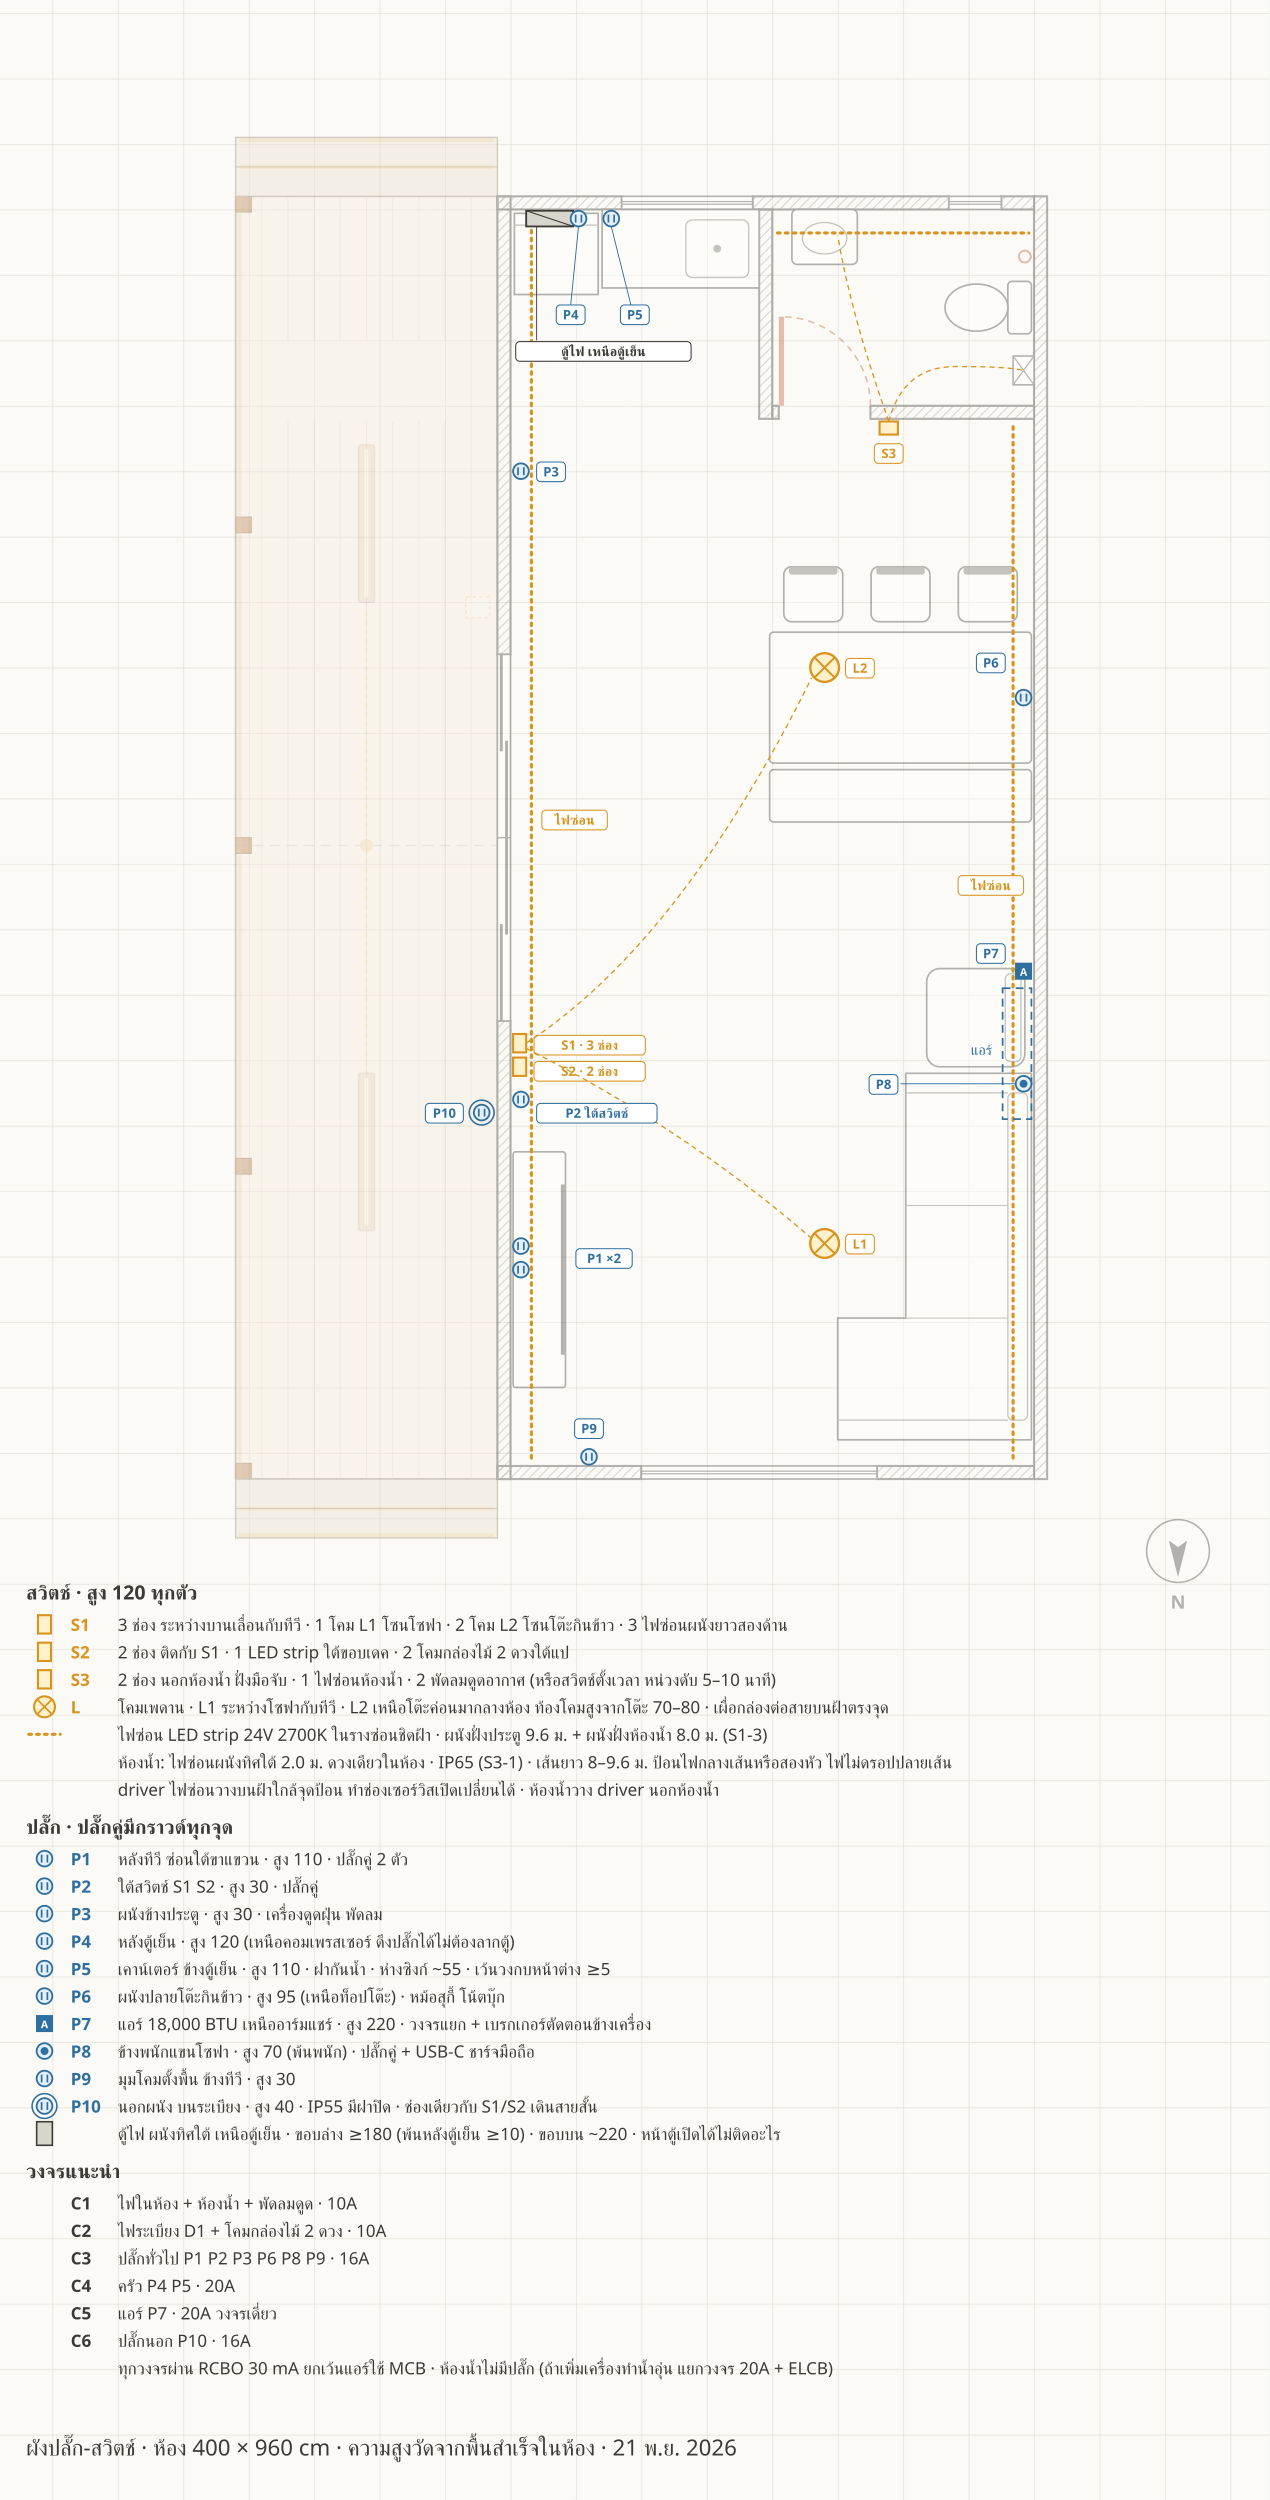
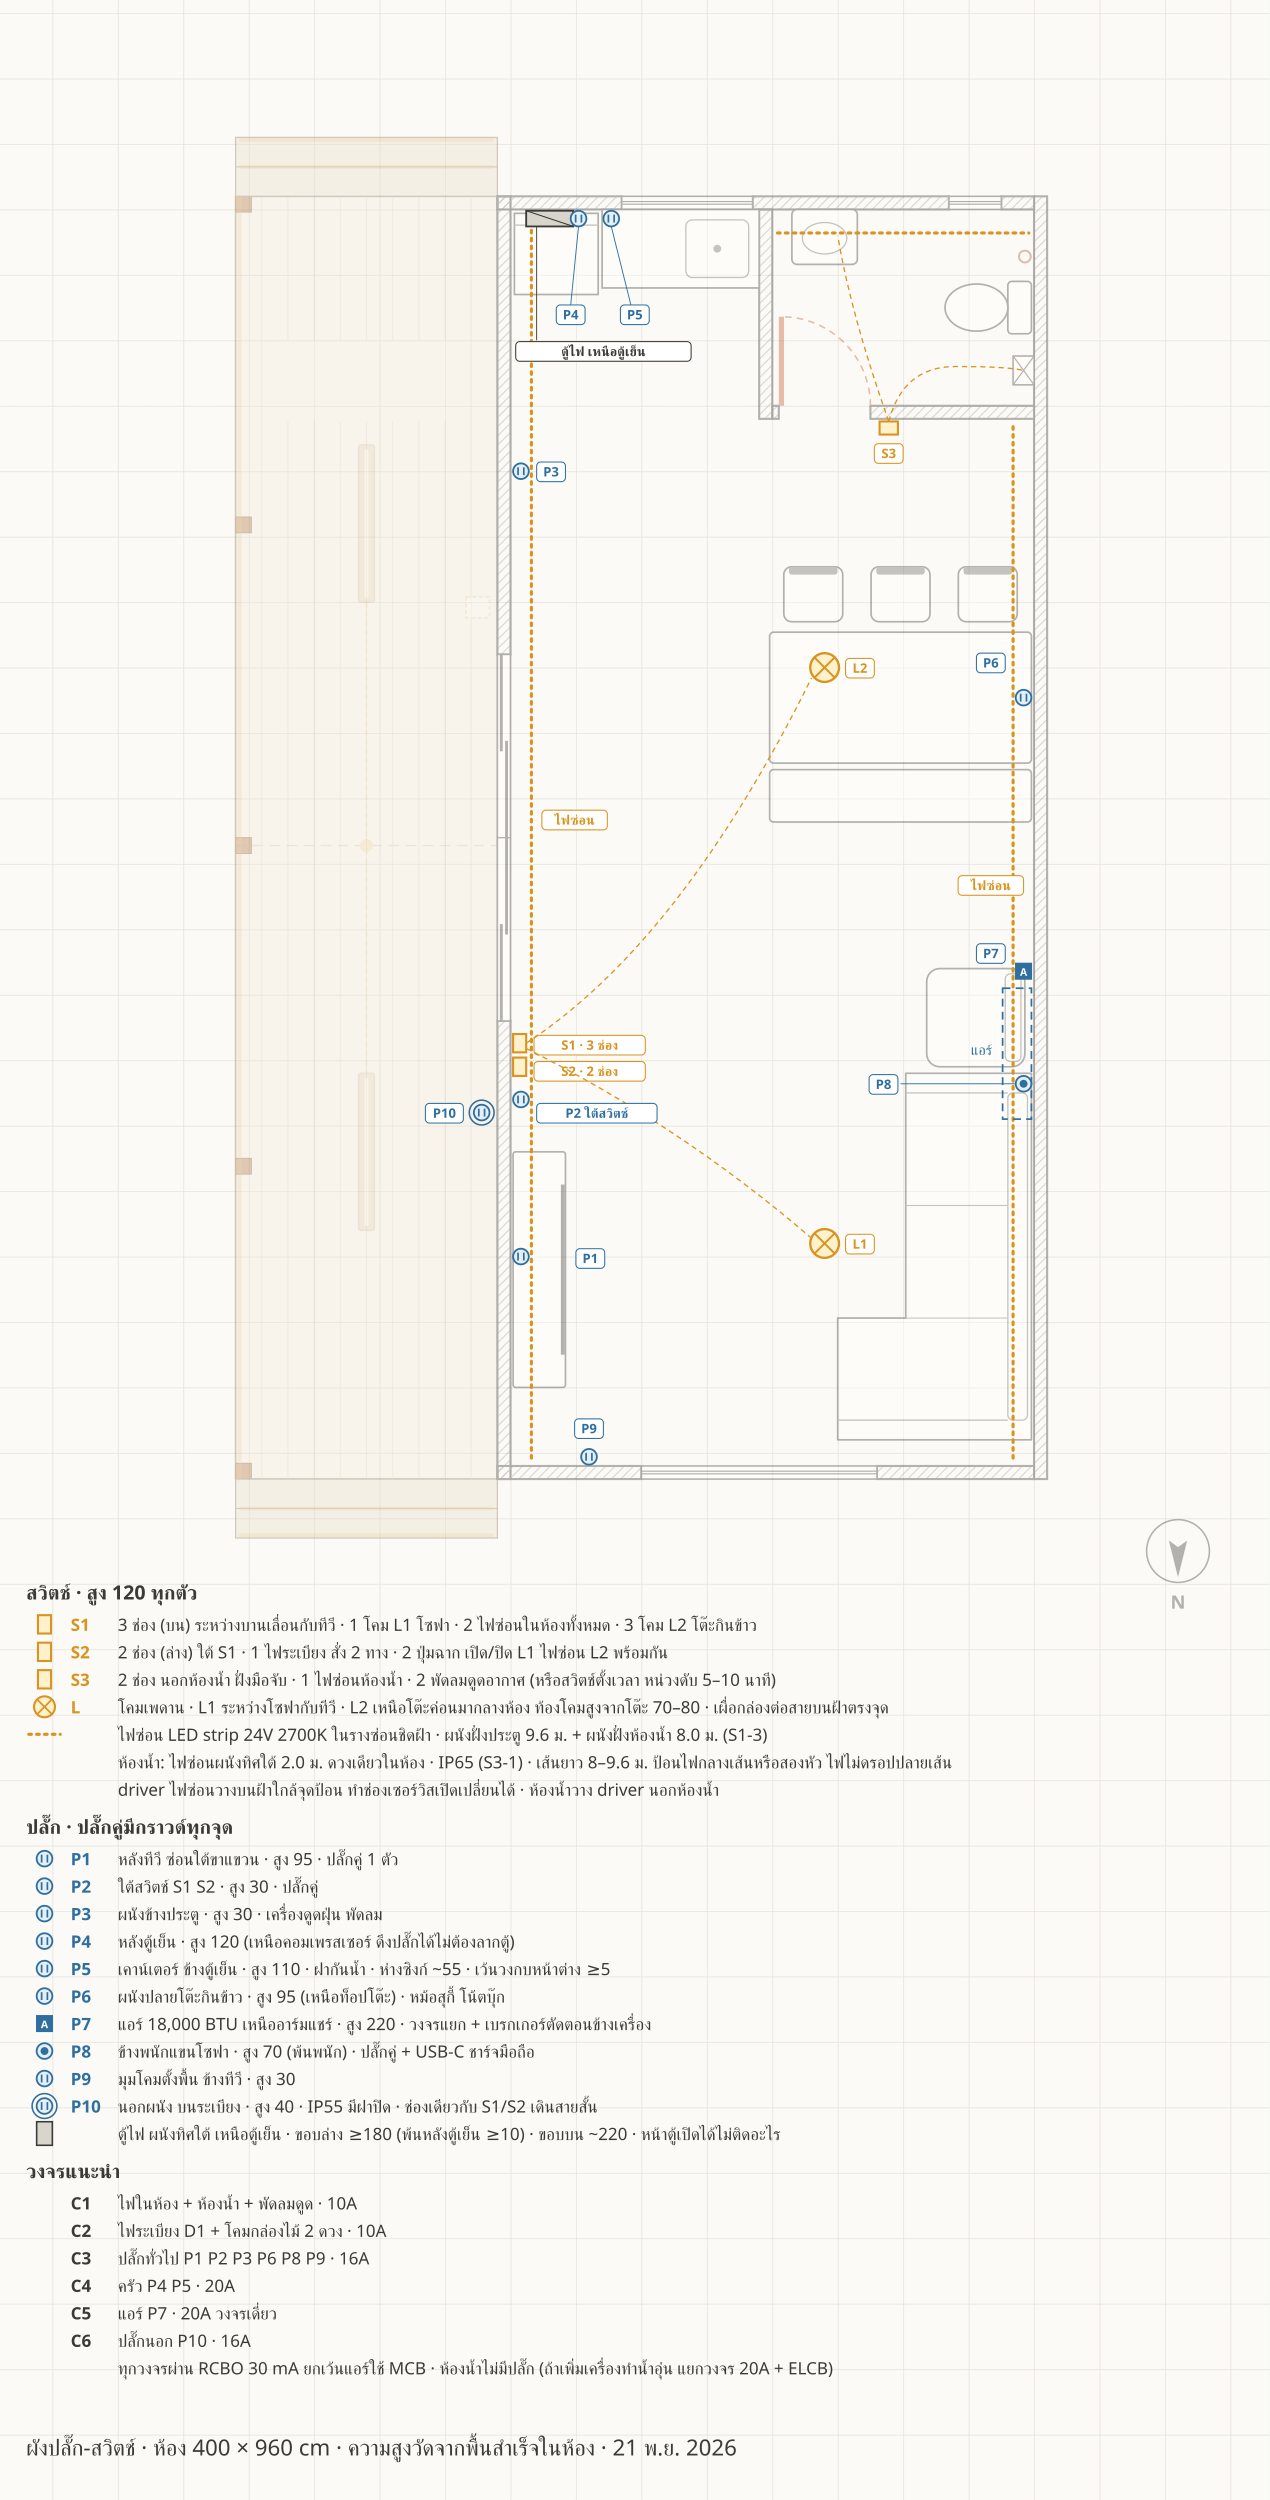
<svg xmlns="http://www.w3.org/2000/svg" viewBox="-390 -160 970 1910" width="970" height="1910" font-family="Leelawadee UI, Tahoma, sans-serif">
  <defs>
    <pattern id="grid" width="50" height="50" patternUnits="userSpaceOnUse" x="0" y="0">
      <path d="M50 0H0V50" fill="none" stroke="#e3e0d8" stroke-width="1" />
    </pattern>
    <pattern id="hatch" width="5" height="5" patternUnits="userSpaceOnUse" patternTransform="rotate(45)">
      <line x1="0" y1="0" x2="0" y2="5" stroke="#6d6a62" stroke-width="1" />
    </pattern>
  </defs>
  <rect x="-390" y="-160" width="970" height="1910" fill="#fbfaf6" />
  <rect x="-390" y="-160" width="970" height="1910" fill="url(#grid)" />
  <g opacity="0.38">
    <rect x="-210" y="-10" width="200" height="980" fill="#f1e8da" stroke="#8a7a64" stroke-width="1.3" />
    <line x1="-190" y1="-10" x2="-190" y2="970" stroke="#ddd0bc" stroke-width="0.8" />
    <line x1="-170" y1="-10" x2="-170" y2="970" stroke="#ddd0bc" stroke-width="0.8" />
    <line x1="-150" y1="-10" x2="-150" y2="970" stroke="#ddd0bc" stroke-width="0.8" />
    <line x1="-130" y1="-10" x2="-130" y2="970" stroke="#ddd0bc" stroke-width="0.8" />
    <line x1="-110" y1="-10" x2="-110" y2="970" stroke="#ddd0bc" stroke-width="0.8" />
    <line x1="-90" y1="-10" x2="-90" y2="970" stroke="#ddd0bc" stroke-width="0.8" />
    <line x1="-70" y1="-10" x2="-70" y2="970" stroke="#ddd0bc" stroke-width="0.8" />
    <line x1="-50" y1="-10" x2="-50" y2="970" stroke="#ddd0bc" stroke-width="0.8" />
    <line x1="-30" y1="-10" x2="-30" y2="970" stroke="#ddd0bc" stroke-width="0.8" />
    <rect x="-210" y="-10" width="12" height="12" fill="#b47a45" stroke="#7d5430" stroke-width="0.8" />
    <rect x="-210" y="235" width="12" height="12" fill="#b47a45" stroke="#7d5430" stroke-width="0.8" />
    <rect x="-210" y="480" width="12" height="12" fill="#b47a45" stroke="#7d5430" stroke-width="0.8" />
    <rect x="-210" y="725" width="12" height="12" fill="#b47a45" stroke="#7d5430" stroke-width="0.8" />
    <rect x="-210" y="958" width="12" height="12" fill="#b47a45" stroke="#7d5430" stroke-width="0.8" />
    <rect x="-210" y="-55" width="200" height="45" fill="#e8dcc8" stroke="#8a7a64" stroke-width="1" />
    <rect x="-210" y="970" width="200" height="45" fill="#e8dcc8" stroke="#8a7a64" stroke-width="1" />
    <line x1="-210" y1="-32.5" x2="-10" y2="-32.5" stroke="#8a7a64" stroke-width="0.8" />
    <line x1="-210" y1="992.5" x2="-10" y2="992.5" stroke="#8a7a64" stroke-width="0.8" />
    <rect x="-185" y="100" width="150" height="62" fill="#f1e8da" />
    <g opacity="0.3">
      <line x1="-207" y1="-10" x2="-207" y2="970" stroke="#d9931f" stroke-width="3" stroke-linecap="round" />
      <line x1="-206" y1="-32.5" x2="-14" y2="-32.5" stroke="#d9931f" stroke-width="3" stroke-linecap="round" />
      <line x1="-206" y1="-53" x2="-14" y2="-53" stroke="#d9931f" stroke-width="3" stroke-linecap="round" />
      <line x1="-206" y1="992.5" x2="-14" y2="992.5" stroke="#d9931f" stroke-width="3" stroke-linecap="round" />
      <line x1="-206" y1="1013" x2="-14" y2="1013" stroke="#d9931f" stroke-width="3" stroke-linecap="round" />
      <line x1="-210" y1="486" x2="-10" y2="486" stroke="#6d6a62" stroke-width="1" stroke-dasharray="8 5" />
      <line x1="-110" y1="300" x2="-110" y2="660" stroke="#d9931f" stroke-width="1.2" stroke-dasharray="4 3" />
      <rect x="-116" y="180" width="12" height="120" rx="1.5" fill="#c98b52" stroke="#7d5430" stroke-width="1.2" />
      <line x1="-110" y1="185" x2="-110" y2="295" stroke="#fff1cc" stroke-width="3" stroke-linecap="round" />
      <rect x="-116" y="660" width="12" height="120" rx="1.5" fill="#c98b52" stroke="#7d5430" stroke-width="1.2" />
      <line x1="-110" y1="665" x2="-110" y2="775" stroke="#fff1cc" stroke-width="3" stroke-linecap="round" />
      <circle cx="-110" cy="486" r="5" fill="#d9931f" />
      <rect x="-34" y="296" width="18" height="16" fill="#fff" stroke="#d9931f" stroke-width="1.4" stroke-dasharray="3 2" />
    </g>
    <rect x="-10" y="-10" width="10" height="350" fill="url(#hatch)" stroke="#3b3a36" stroke-width="1.6" />
    <rect x="-10" y="620" width="10" height="350" fill="url(#hatch)" stroke="#3b3a36" stroke-width="1.6" />
    <rect x="400" y="-10" width="10" height="980" fill="url(#hatch)" stroke="#3b3a36" stroke-width="1.6" />
    <rect x="-10" y="-10" width="95" height="10" fill="url(#hatch)" stroke="#3b3a36" stroke-width="1.6" />
    <rect x="185" y="-10" width="150" height="10" fill="url(#hatch)" stroke="#3b3a36" stroke-width="1.6" />
    <rect x="375" y="-10" width="25" height="10" fill="url(#hatch)" stroke="#3b3a36" stroke-width="1.6" />
    <rect x="-10" y="960" width="110" height="10" fill="url(#hatch)" stroke="#3b3a36" stroke-width="1.6" />
    <rect x="280" y="960" width="120" height="10" fill="url(#hatch)" stroke="#3b3a36" stroke-width="1.6" />
    <rect x="85" y="-10" width="100" height="10" fill="#fff" stroke="#3b3a36" stroke-width="1.2" />
    <g stroke="#3b3a36" stroke-width="0.9">
      <line x1="85" y1="-6" x2="185" y2="-6" />
      <line x1="85" y1="-4" x2="185" y2="-4" />
    </g>
    <rect x="335" y="-10" width="40" height="10" fill="#fff" stroke="#3b3a36" stroke-width="1.2" />
    <g stroke="#3b3a36" stroke-width="0.9">
      <line x1="335" y1="-6" x2="375" y2="-6" />
      <line x1="335" y1="-4" x2="375" y2="-4" />
    </g>
    <rect x="100" y="960" width="180" height="10" fill="#fff" stroke="#3b3a36" stroke-width="1.2" />
    <g stroke="#3b3a36" stroke-width="0.9">
      <line x1="100" y1="964" x2="280" y2="964" />
      <line x1="100" y1="966" x2="280" y2="966" />
    </g>
    <rect x="-10" y="340" width="10" height="280" fill="#fff" stroke="#3b3a36" stroke-width="1.2" />
    <g stroke="#3b3a36" stroke-width="2.2">
      <line x1="-7" y1="340" x2="-7" y2="414" />
      <line x1="-7" y1="546" x2="-7" y2="620" />
      <line x1="-3" y1="406" x2="-3" y2="480" />
      <line x1="-3" y1="480" x2="-3" y2="554" />
    </g>
    <line x1="-10" y1="480" x2="0" y2="480" stroke="#3b3a36" stroke-width="1" />
    <rect x="190" y="0" width="10" height="160" fill="url(#hatch)" stroke="#3b3a36" stroke-width="1.6" />
    <rect x="200" y="150" width="5" height="10" fill="url(#hatch)" stroke="#3b3a36" stroke-width="1.6" />
    <rect x="275" y="150" width="125" height="10" fill="url(#hatch)" stroke="#3b3a36" stroke-width="1.6" />
    <rect x="205" y="82" width="4" height="68" fill="#c0562f" />
    <path d="M275 150 A68 68 0 0 0 207 82" fill="none" stroke="#c0562f" stroke-width="1.2" stroke-dasharray="5 4" />
    <rect x="3" y="3" width="64" height="62" fill="#fff" stroke="#3b3a36" stroke-width="1.3" />
    <line x1="3" y1="12" x2="67" y2="12" stroke="#6d6a62" stroke-width="1" />
    <rect x="70" y="0" width="120" height="60" fill="#fff" stroke="#3b3a36" stroke-width="1.3" />
    <rect x="134" y="8" width="48" height="44" rx="5" fill="none" stroke="#6d6a62" stroke-width="1" />
    <circle cx="158" cy="30" r="3" fill="#6d6a62" />
    <rect x="215" y="0" width="50" height="42" rx="4" fill="#fff" stroke="#3b3a36" stroke-width="1.3" />
    <ellipse cx="240" cy="22" rx="17" ry="12" fill="none" stroke="#6d6a62" stroke-width="1" />
    <rect x="380" y="55" width="18" height="40" rx="3" fill="#fff" stroke="#3b3a36" stroke-width="1.3" />
    <ellipse cx="356" cy="75" rx="24" ry="18" fill="#fff" stroke="#3b3a36" stroke-width="1.3" />
    <circle cx="393" cy="36" r="4.5" fill="#fff" stroke="#c0562f" stroke-width="1.6" />
    <rect x="384" y="112" width="16" height="22" fill="#fff" stroke="#3b3a36" stroke-width="1.2" />
    <path d="M384 112 L400 134 M400 112 L384 134" stroke="#3b3a36" stroke-width="0.9" />
    <rect x="208.833" y="273" width="45" height="42" rx="6" fill="#fff" stroke="#3b3a36" stroke-width="1.3" />
    <rect x="212.833" y="273" width="37" height="6" rx="2" fill="#6d6a62" />
    <rect x="275.5" y="273" width="45" height="42" rx="6" fill="#fff" stroke="#3b3a36" stroke-width="1.3" />
    <rect x="279.5" y="273" width="37" height="6" rx="2" fill="#6d6a62" />
    <rect x="342.167" y="273" width="45" height="42" rx="6" fill="#fff" stroke="#3b3a36" stroke-width="1.3" />
    <rect x="346.167" y="273" width="37" height="6" rx="2" fill="#6d6a62" />
    <rect x="198" y="323" width="200" height="100" rx="3" fill="#fff" stroke="#3b3a36" stroke-width="1.3" />
    <rect x="198" y="428" width="200" height="40" rx="3" fill="#fff" stroke="#3b3a36" stroke-width="1.3" />
    <rect x="318" y="580" width="75" height="75" rx="10" fill="#fff" stroke="#3b3a36" stroke-width="1.3" />
    <rect x="378" y="584" width="12" height="67" rx="4" fill="none" stroke="#6d6a62" stroke-width="1" />
    <path d="M302 660 H398 V940 H250 V847 H302 Z" stroke-linejoin="round" fill="#fff" stroke="#3b3a36" stroke-width="1.3" />
    <rect x="380" y="675" width="15" height="250" rx="4" fill="none" stroke="#6d6a62" stroke-width="1" />
    <line x1="302" y1="675" x2="380" y2="675" stroke="#6d6a62" stroke-width="1" />
    <line x1="250" y1="925" x2="380" y2="925" stroke="#6d6a62" stroke-width="1" />
    <line x1="302" y1="761" x2="380" y2="761" stroke="#6d6a62" stroke-width="0.8" />
    <line x1="302" y1="847" x2="380" y2="847" stroke="#6d6a62" stroke-width="0.8" />
    <rect x="2" y="720" width="40" height="180" rx="2" fill="#fff" stroke="#3b3a36" stroke-width="1.3" />
    <line x1="40" y1="745" x2="40" y2="875" stroke="#3b3a36" stroke-width="3" />
    <g transform="translate(510 1025)">
      <circle r="24" fill="none" stroke="#3b3a36" stroke-width="1.2" />
      <path d="M0 20 L7 -8 L0 -3 L-7 -8 Z" fill="#3b3a36" />
      <text x="0" y="44" font-size="14" font-weight="600" text-anchor="middle" fill="#3b3a36">N</text>
    </g>
  </g>
  <rect x="2" y="630" width="10" height="14" fill="#fff1cc" stroke="#d9931f" stroke-width="1.6" />
  <rect x="2" y="648" width="10" height="14" fill="#fff1cc" stroke="#d9931f" stroke-width="1.6" />
  <rect x="18" y="631" width="85" height="15" rx="3" fill="#fff" stroke="#d9931f" stroke-width="0.8" />
  <text x="60.5" y="642" font-size="10" font-weight="600" text-anchor="middle" fill="#d9931f">S1 · 3 ช่อง</text>
  <rect x="18" y="651" width="85" height="15" rx="3" fill="#fff" stroke="#d9931f" stroke-width="0.8" />
  <text x="60.5" y="662" font-size="10" font-weight="600" text-anchor="middle" fill="#d9931f">S2 · 2 ช่อง</text>
  <line x1="16" y1="4" x2="16" y2="956" stroke="#d9931f" stroke-width="2.4" stroke-dasharray="2 4" stroke-linecap="round" />
  <line x1="384" y1="166" x2="384" y2="956" stroke="#d9931f" stroke-width="2.4" stroke-dasharray="2 4" stroke-linecap="round" />
  <line x1="204" y1="18" x2="396" y2="18" stroke="#d9931f" stroke-width="2.4" stroke-dasharray="2 4" stroke-linecap="round" />
  <rect x="342" y="509" width="50" height="15" rx="3" fill="#fff" stroke="#d9931f" stroke-width="0.8" />
  <text x="367" y="520" font-size="10" font-weight="600" text-anchor="middle" fill="#d9931f">ไฟซ่อน</text>
  <rect x="24" y="459" width="50" height="15" rx="3" fill="#fff" stroke="#d9931f" stroke-width="0.8" />
  <text x="49" y="470" font-size="10" font-weight="600" text-anchor="middle" fill="#d9931f">ไฟซ่อน</text>
  <path d="M289 162 Q260 80 250 20" fill="none" stroke="#d9931f" stroke-width="1" stroke-dasharray="4 3" />
  <path d="M12 637 Q130 560 230 358" fill="none" stroke="#d9931f" stroke-width="1" stroke-dasharray="4 3" />
  <path d="M12 641 Q130 700 230 786" fill="none" stroke="#d9931f" stroke-width="1" stroke-dasharray="4 3" />
  <circle cx="240" cy="350" r="11" fill="#fff1cc" stroke="#d9931f" stroke-width="1.8" />
  <path d="M232.2 342.2 L247.8 357.8 M247.8 342.2 L232.2 357.8" stroke="#d9931f" stroke-width="1.5" />
  <rect x="256" y="343" width="22" height="15" rx="3" fill="#fff" stroke="#d9931f" stroke-width="0.8" />
  <text x="267" y="354" font-size="10" font-weight="600" text-anchor="middle" fill="#d9931f">L2</text>
  <circle cx="240" cy="790" r="11" fill="#fff1cc" stroke="#d9931f" stroke-width="1.8" />
  <path d="M232.2 782.2 L247.8 797.8 M247.8 782.2 L232.2 797.8" stroke="#d9931f" stroke-width="1.5" />
  <rect x="256" y="783" width="22" height="15" rx="3" fill="#fff" stroke="#d9931f" stroke-width="0.8" />
  <text x="267" y="794" font-size="10" font-weight="600" text-anchor="middle" fill="#d9931f">L1</text>
  <rect x="282" y="162" width="14" height="10" fill="#fff1cc" stroke="#d9931f" stroke-width="1.6" />
  <rect x="278" y="179" width="22" height="15" rx="3" fill="#fff" stroke="#d9931f" stroke-width="0.8" />
  <text x="289" y="190" font-size="10" font-weight="600" text-anchor="middle" fill="#d9931f">S3</text>
  <path d="M289 162 Q300 120 340 120 T392 123" fill="none" stroke="#d9931f" stroke-width="1" stroke-dasharray="4 3" />
  <rect x="12" y="1" width="36" height="12" fill="#d8d5cc" stroke="#3b3a36" stroke-width="1.4" />
  <line x1="12" y1="1" x2="48" y2="13" stroke="#3b3a36" stroke-width="0.8" />
  <line x1="20" y1="13" x2="20" y2="100" stroke="#3b3a36" stroke-width="0.7" />
  <rect x="4" y="101" width="134" height="15" rx="3" fill="#fff" stroke="#3b3a36" stroke-width="0.8" />
  <text x="71" y="112" font-size="10" font-weight="600" text-anchor="middle" fill="#3b3a36">ตู้ไฟ เหนือตู้เย็น</text>
-   <circle cx="8" cy="792" r="6" fill="#e4eff8" stroke="#2f6f9f" stroke-width="1.4" />
-   <g stroke="#2f6f9f" stroke-width="1.3">
-     <line x1="5.8" y1="789" x2="5.8" y2="795" />
-     <line x1="10.2" y1="789" x2="10.2" y2="795" />
-   </g>
-   <circle cx="8" cy="810" r="6" fill="#e4eff8" stroke="#2f6f9f" stroke-width="1.4" />
-   <g stroke="#2f6f9f" stroke-width="1.3">
-     <line x1="5.8" y1="807" x2="5.8" y2="813" />
-     <line x1="10.2" y1="807" x2="10.2" y2="813" />
-   </g>
-   <rect x="50" y="794" width="43" height="15" rx="3" fill="#fff" stroke="#2f6f9f" stroke-width="0.8" />
-   <text x="71.5" y="805" font-size="10" font-weight="600" text-anchor="middle" fill="#2f6f9f">P1 ×2</text>
+   <circle cx="8" cy="800" r="6" fill="#e4eff8" stroke="#2f6f9f" stroke-width="1.4" />
+   <g stroke="#2f6f9f" stroke-width="1.3">
+     <line x1="5.8" y1="797" x2="5.8" y2="803" />
+     <line x1="10.2" y1="797" x2="10.2" y2="803" />
+   </g>
+   <rect x="50" y="794" width="22" height="15" rx="3" fill="#fff" stroke="#2f6f9f" stroke-width="0.8" />
+   <text x="61" y="805" font-size="10" font-weight="600" text-anchor="middle" fill="#2f6f9f">P1</text>
  <circle cx="8" cy="680" r="6" fill="#e4eff8" stroke="#2f6f9f" stroke-width="1.4" />
  <g stroke="#2f6f9f" stroke-width="1.3">
    <line x1="5.8" y1="677" x2="5.8" y2="683" />
    <line x1="10.2" y1="677" x2="10.2" y2="683" />
  </g>
  <rect x="20" y="683" width="92" height="15" rx="3" fill="#fff" stroke="#2f6f9f" stroke-width="0.8" />
  <text x="66" y="694" font-size="10" font-weight="600" text-anchor="middle" fill="#2f6f9f">P2 ใต้สวิตช์</text>
  <circle cx="8" cy="200" r="6" fill="#e4eff8" stroke="#2f6f9f" stroke-width="1.4" />
  <g stroke="#2f6f9f" stroke-width="1.3">
    <line x1="5.8" y1="197" x2="5.8" y2="203" />
    <line x1="10.2" y1="197" x2="10.2" y2="203" />
  </g>
  <rect x="20" y="193" width="22" height="15" rx="3" fill="#fff" stroke="#2f6f9f" stroke-width="0.8" />
  <text x="31" y="204" font-size="10" font-weight="600" text-anchor="middle" fill="#2f6f9f">P3</text>
  <circle cx="52" cy="7" r="6" fill="#e4eff8" stroke="#2f6f9f" stroke-width="1.4" />
  <g stroke="#2f6f9f" stroke-width="1.3">
    <line x1="49.8" y1="4" x2="49.8" y2="10" />
    <line x1="54.2" y1="4" x2="54.2" y2="10" />
  </g>
  <rect x="35" y="73" width="22" height="15" rx="3" fill="#fff" stroke="#2f6f9f" stroke-width="0.8" />
  <text x="46" y="84" font-size="10" font-weight="600" text-anchor="middle" fill="#2f6f9f">P4</text>
  <circle cx="77" cy="7" r="6" fill="#e4eff8" stroke="#2f6f9f" stroke-width="1.4" />
  <g stroke="#2f6f9f" stroke-width="1.3">
    <line x1="74.8" y1="4" x2="74.8" y2="10" />
    <line x1="79.2" y1="4" x2="79.2" y2="10" />
  </g>
  <rect x="84" y="73" width="22" height="15" rx="3" fill="#fff" stroke="#2f6f9f" stroke-width="0.8" />
  <text x="95" y="84" font-size="10" font-weight="600" text-anchor="middle" fill="#2f6f9f">P5</text>
  <line x1="52" y1="13" x2="46" y2="73" stroke="#2f6f9f" stroke-width="0.7" />
  <line x1="77" y1="13" x2="92" y2="73" stroke="#2f6f9f" stroke-width="0.7" />
  <circle cx="392" cy="373" r="6" fill="#e4eff8" stroke="#2f6f9f" stroke-width="1.4" />
  <g stroke="#2f6f9f" stroke-width="1.3">
    <line x1="389.8" y1="370" x2="389.8" y2="376" />
    <line x1="394.2" y1="370" x2="394.2" y2="376" />
  </g>
  <rect x="356" y="339" width="22" height="15" rx="3" fill="#fff" stroke="#2f6f9f" stroke-width="0.8" />
  <text x="367" y="350" font-size="10" font-weight="600" text-anchor="middle" fill="#2f6f9f">P6</text>
  <rect x="376" y="595" width="22" height="100" fill="none" stroke="#2f6f9f" stroke-width="1.3" stroke-dasharray="6 4" />
  <text x="368" y="646" font-size="11" font-weight="400" text-anchor="end" fill="#2f6f9f">แอร์</text>
  <rect x="386" y="576" width="12" height="12" fill="#2f6f9f" stroke="#2f6f9f" />
  <text x="392" y="585.5" font-size="8" font-weight="700" text-anchor="middle" fill="#fff">A</text>
  <rect x="356" y="561" width="22" height="15" rx="3" fill="#fff" stroke="#2f6f9f" stroke-width="0.8" />
  <text x="367" y="572" font-size="10" font-weight="600" text-anchor="middle" fill="#2f6f9f">P7</text>
  <circle cx="392" cy="668" r="6" fill="#e4eff8" stroke="#2f6f9f" stroke-width="1.4" />
  <g stroke="#2f6f9f" stroke-width="1.3">
    <circle cx="392" cy="668" r="2.4" fill="#2f6f9f" />
  </g>
  <rect x="274" y="661" width="22" height="15" rx="3" fill="#fff" stroke="#2f6f9f" stroke-width="0.8" />
  <text x="285" y="672" font-size="10" font-weight="600" text-anchor="middle" fill="#2f6f9f">P8</text>
  <line x1="386" y1="668" x2="298" y2="668" stroke="#2f6f9f" stroke-width="0.7" />
  <circle cx="60" cy="953" r="6" fill="#e4eff8" stroke="#2f6f9f" stroke-width="1.4" />
  <g stroke="#2f6f9f" stroke-width="1.3">
    <line x1="57.8" y1="950" x2="57.8" y2="956" />
    <line x1="62.2" y1="950" x2="62.2" y2="956" />
  </g>
  <rect x="49" y="924" width="22" height="15" rx="3" fill="#fff" stroke="#2f6f9f" stroke-width="0.8" />
  <text x="60" y="935" font-size="10" font-weight="600" text-anchor="middle" fill="#2f6f9f">P9</text>
  <circle cx="-22" cy="690" r="9.5" fill="none" stroke="#2f6f9f" stroke-width="1.2" />
  <circle cx="-22" cy="690" r="6" fill="#e4eff8" stroke="#2f6f9f" stroke-width="1.4" />
  <g stroke="#2f6f9f" stroke-width="1.3">
    <line x1="-24.2" y1="687" x2="-24.2" y2="693" />
    <line x1="-19.8" y1="687" x2="-19.8" y2="693" />
  </g>
  <rect x="-65" y="683" width="29" height="15" rx="3" fill="#fff" stroke="#2f6f9f" stroke-width="0.8" />
  <text x="-50.5" y="694" font-size="10" font-weight="600" text-anchor="middle" fill="#2f6f9f">P10</text>
  <text x="-370" y="1062" font-size="15" font-weight="600" text-anchor="start" fill="#3b3a36">สวิตช์ · สูง 120 ทุกตัว</text>
  <rect x="-361" y="1074" width="10" height="14" fill="#fff1cc" stroke="#d9931f" stroke-width="1.6" />
  <text x="-336" y="1086" font-size="13" font-weight="600" text-anchor="start" fill="#d9931f">S1</text>
-   <text x="-300" y="1086" font-size="13" font-weight="400" text-anchor="start" fill="#3b3a36">3 ช่อง ระหว่างบานเลื่อนกับทีวี · 1 โคม L1 โซนโซฟา · 2 โคม L2 โซนโต๊ะกินข้าว · 3 ไฟซ่อนผนังยาวสองด้าน</text>
+   <text x="-300" y="1086" font-size="13" font-weight="400" text-anchor="start" fill="#3b3a36">3 ช่อง (บน) ระหว่างบานเลื่อนกับทีวี · 1 โคม L1 โซฟา · 2 ไฟซ่อนในห้องทั้งหมด · 3 โคม L2 โต๊ะกินข้าว</text>
  <rect x="-361" y="1095" width="10" height="14" fill="#fff1cc" stroke="#d9931f" stroke-width="1.6" />
  <text x="-336" y="1107" font-size="13" font-weight="600" text-anchor="start" fill="#d9931f">S2</text>
-   <text x="-300" y="1107" font-size="13" font-weight="400" text-anchor="start" fill="#3b3a36">2 ช่อง ติดกับ S1 · 1 LED strip ใต้ขอบเดค · 2 โคมกล่องไม้ 2 ดวงใต้แป</text>
+   <text x="-300" y="1107" font-size="13" font-weight="400" text-anchor="start" fill="#3b3a36">2 ช่อง (ล่าง) ใต้ S1 · 1 ไฟระเบียง สั่ง 2 ทาง · 2 ปุ่มฉาก เปิด/ปิด L1 ไฟซ่อน L2 พร้อมกัน</text>
  <rect x="-361" y="1116" width="10" height="14" fill="#fff1cc" stroke="#d9931f" stroke-width="1.6" />
  <text x="-336" y="1128" font-size="13" font-weight="600" text-anchor="start" fill="#d9931f">S3</text>
  <text x="-300" y="1128" font-size="13" font-weight="400" text-anchor="start" fill="#3b3a36">2 ช่อง นอกห้องน้ำ ฝั่งมือจับ · 1 ไฟซ่อนห้องน้ำ · 2 พัดลมดูดอากาศ (หรือสวิตช์ตั้งเวลา หน่วงดับ 5–10 นาที)</text>
  <circle cx="-356" cy="1144" r="8" fill="#fff1cc" stroke="#d9931f" stroke-width="1.6" />
  <path d="M-361.6 1138.4 L-350.4 1149.6 M-350.4 1138.4 L-361.6 1149.6" stroke="#d9931f" stroke-width="1.3" />
  <text x="-336" y="1149" font-size="13" font-weight="600" text-anchor="start" fill="#d9931f">L</text>
  <text x="-300" y="1149" font-size="13" font-weight="400" text-anchor="start" fill="#3b3a36">โคมเพดาน · L1 ระหว่างโซฟากับทีวี · L2 เหนือโต๊ะค่อนมากลางห้อง ท้องโคมสูงจากโต๊ะ 70–80 · เผื่อกล่องต่อสายบนฝ้าตรงจุด</text>
  <line x1="-368" y1="1165" x2="-344" y2="1165" stroke="#d9931f" stroke-width="2.4" stroke-dasharray="2 4" stroke-linecap="round" />
  <text x="-300" y="1170" font-size="13" font-weight="400" text-anchor="start" fill="#3b3a36">ไฟซ่อน LED strip 24V 2700K ในรางซ่อนชิดฝ้า · ผนังฝั่งประตู 9.6 ม. + ผนังฝั่งห้องน้ำ 8.0 ม. (S1-3)</text>
  <text x="-300" y="1191" font-size="13" font-weight="400" text-anchor="start" fill="#3b3a36">ห้องน้ำ: ไฟซ่อนผนังทิศใต้ 2.0 ม. ดวงเดียวในห้อง · IP65 (S3-1) · เส้นยาว 8–9.6 ม. ป้อนไฟกลางเส้นหรือสองหัว ไฟไม่ดรอปปลายเส้น</text>
  <text x="-300" y="1212" font-size="13" font-weight="400" text-anchor="start" fill="#3b3a36">driver ไฟซ่อนวางบนฝ้าใกล้จุดป้อน ทำช่องเซอร์วิสเปิดเปลี่ยนได้ · ห้องน้ำวาง driver นอกห้องน้ำ</text>
  <text x="-370" y="1241" font-size="15" font-weight="600" text-anchor="start" fill="#3b3a36">ปลั๊ก · ปลั๊กคู่มีกราวด์ทุกจุด</text>
  <circle cx="-356" cy="1260" r="6" fill="#e4eff8" stroke="#2f6f9f" stroke-width="1.4" />
  <g stroke="#2f6f9f" stroke-width="1.3">
    <line x1="-358.2" y1="1257" x2="-358.2" y2="1263" />
    <line x1="-353.8" y1="1257" x2="-353.8" y2="1263" />
  </g>
  <text x="-336" y="1265" font-size="13" font-weight="600" text-anchor="start" fill="#2f6f9f">P1</text>
-   <text x="-300" y="1265" font-size="13" font-weight="400" text-anchor="start" fill="#3b3a36">หลังทีวี ซ่อนใต้ขาแขวน · สูง 110 · ปลั๊กคู่ 2 ตัว</text>
+   <text x="-300" y="1265" font-size="13" font-weight="400" text-anchor="start" fill="#3b3a36">หลังทีวี ซ่อนใต้ขาแขวน · สูง 95 · ปลั๊กคู่ 1 ตัว</text>
  <circle cx="-356" cy="1281" r="6" fill="#e4eff8" stroke="#2f6f9f" stroke-width="1.4" />
  <g stroke="#2f6f9f" stroke-width="1.3">
    <line x1="-358.2" y1="1278" x2="-358.2" y2="1284" />
    <line x1="-353.8" y1="1278" x2="-353.8" y2="1284" />
  </g>
  <text x="-336" y="1286" font-size="13" font-weight="600" text-anchor="start" fill="#2f6f9f">P2</text>
  <text x="-300" y="1286" font-size="13" font-weight="400" text-anchor="start" fill="#3b3a36">ใต้สวิตช์ S1 S2 · สูง 30 · ปลั๊กคู่</text>
  <circle cx="-356" cy="1302" r="6" fill="#e4eff8" stroke="#2f6f9f" stroke-width="1.4" />
  <g stroke="#2f6f9f" stroke-width="1.3">
    <line x1="-358.2" y1="1299" x2="-358.2" y2="1305" />
    <line x1="-353.8" y1="1299" x2="-353.8" y2="1305" />
  </g>
  <text x="-336" y="1307" font-size="13" font-weight="600" text-anchor="start" fill="#2f6f9f">P3</text>
  <text x="-300" y="1307" font-size="13" font-weight="400" text-anchor="start" fill="#3b3a36">ผนังข้างประตู · สูง 30 · เครื่องดูดฝุ่น พัดลม</text>
  <circle cx="-356" cy="1323" r="6" fill="#e4eff8" stroke="#2f6f9f" stroke-width="1.4" />
  <g stroke="#2f6f9f" stroke-width="1.3">
    <line x1="-358.2" y1="1320" x2="-358.2" y2="1326" />
    <line x1="-353.8" y1="1320" x2="-353.8" y2="1326" />
  </g>
  <text x="-336" y="1328" font-size="13" font-weight="600" text-anchor="start" fill="#2f6f9f">P4</text>
  <text x="-300" y="1328" font-size="13" font-weight="400" text-anchor="start" fill="#3b3a36">หลังตู้เย็น · สูง 120 (เหนือคอมเพรสเซอร์ ดึงปลั๊กได้ไม่ต้องลากตู้)</text>
  <circle cx="-356" cy="1344" r="6" fill="#e4eff8" stroke="#2f6f9f" stroke-width="1.4" />
  <g stroke="#2f6f9f" stroke-width="1.3">
    <line x1="-358.2" y1="1341" x2="-358.2" y2="1347" />
    <line x1="-353.8" y1="1341" x2="-353.8" y2="1347" />
  </g>
  <text x="-336" y="1349" font-size="13" font-weight="600" text-anchor="start" fill="#2f6f9f">P5</text>
  <text x="-300" y="1349" font-size="13" font-weight="400" text-anchor="start" fill="#3b3a36">เคาน์เตอร์ ข้างตู้เย็น · สูง 110 · ฝากันน้ำ · ห่างซิงก์ ~55 · เว้นวงกบหน้าต่าง ≥5</text>
  <circle cx="-356" cy="1365" r="6" fill="#e4eff8" stroke="#2f6f9f" stroke-width="1.4" />
  <g stroke="#2f6f9f" stroke-width="1.3">
    <line x1="-358.2" y1="1362" x2="-358.2" y2="1368" />
    <line x1="-353.8" y1="1362" x2="-353.8" y2="1368" />
  </g>
  <text x="-336" y="1370" font-size="13" font-weight="600" text-anchor="start" fill="#2f6f9f">P6</text>
  <text x="-300" y="1370" font-size="13" font-weight="400" text-anchor="start" fill="#3b3a36">ผนังปลายโต๊ะกินข้าว · สูง 95 (เหนือท็อปโต๊ะ) · หม้อสุกี้ โน้ตบุ๊ก</text>
  <rect x="-362" y="1380" width="12" height="12" fill="#2f6f9f" stroke="#2f6f9f" />
  <text x="-356" y="1389.5" font-size="8" font-weight="700" text-anchor="middle" fill="#fff">A</text>
  <text x="-336" y="1391" font-size="13" font-weight="600" text-anchor="start" fill="#2f6f9f">P7</text>
  <text x="-300" y="1391" font-size="13" font-weight="400" text-anchor="start" fill="#3b3a36">แอร์ 18,000 BTU เหนืออาร์มแชร์ · สูง 220 · วงจรแยก + เบรกเกอร์ตัดตอนข้างเครื่อง</text>
  <circle cx="-356" cy="1407" r="6" fill="#e4eff8" stroke="#2f6f9f" stroke-width="1.4" />
  <g stroke="#2f6f9f" stroke-width="1.3">
    <circle cx="-356" cy="1407" r="2.4" fill="#2f6f9f" />
  </g>
  <text x="-336" y="1412" font-size="13" font-weight="600" text-anchor="start" fill="#2f6f9f">P8</text>
  <text x="-300" y="1412" font-size="13" font-weight="400" text-anchor="start" fill="#3b3a36">ข้างพนักแขนโซฟา · สูง 70 (พ้นพนัก) · ปลั๊กคู่ + USB-C ชาร์จมือถือ</text>
  <circle cx="-356" cy="1428" r="6" fill="#e4eff8" stroke="#2f6f9f" stroke-width="1.4" />
  <g stroke="#2f6f9f" stroke-width="1.3">
    <line x1="-358.2" y1="1425" x2="-358.2" y2="1431" />
    <line x1="-353.8" y1="1425" x2="-353.8" y2="1431" />
  </g>
  <text x="-336" y="1433" font-size="13" font-weight="600" text-anchor="start" fill="#2f6f9f">P9</text>
  <text x="-300" y="1433" font-size="13" font-weight="400" text-anchor="start" fill="#3b3a36">มุมโคมตั้งพื้น ข้างทีวี · สูง 30</text>
  <circle cx="-356" cy="1449" r="9.5" fill="none" stroke="#2f6f9f" stroke-width="1.2" />
  <circle cx="-356" cy="1449" r="6" fill="#e4eff8" stroke="#2f6f9f" stroke-width="1.4" />
  <g stroke="#2f6f9f" stroke-width="1.3">
    <line x1="-358.2" y1="1446" x2="-358.2" y2="1452" />
    <line x1="-353.8" y1="1446" x2="-353.8" y2="1452" />
  </g>
  <text x="-336" y="1454" font-size="13" font-weight="600" text-anchor="start" fill="#2f6f9f">P10</text>
  <text x="-300" y="1454" font-size="13" font-weight="400" text-anchor="start" fill="#3b3a36">นอกผนัง บนระเบียง · สูง 40 · IP55 มีฝาปิด · ช่องเดียวกับ S1/S2 เดินสายสั้น</text>
  <rect x="-362" y="1461" width="12" height="18" fill="#d8d5cc" stroke="#3b3a36" stroke-width="1.2" />
  <text x="-300" y="1475" font-size="13" font-weight="400" text-anchor="start" fill="#3b3a36">ตู้ไฟ ผนังทิศใต้ เหนือตู้เย็น · ขอบล่าง ≥180 (พ้นหลังตู้เย็น ≥10) · ขอบบน ~220 · หน้าตู้เปิดได้ไม่ติดอะไร</text>
  <text x="-370" y="1504" font-size="15" font-weight="600" text-anchor="start" fill="#3b3a36">วงจรแนะนำ</text>
  <text x="-336" y="1528" font-size="13" font-weight="600" text-anchor="start" fill="#3b3a36">C1</text>
  <text x="-300" y="1528" font-size="13" font-weight="400" text-anchor="start" fill="#3b3a36">ไฟในห้อง + ห้องน้ำ + พัดลมดูด · 10A</text>
  <text x="-336" y="1549" font-size="13" font-weight="600" text-anchor="start" fill="#3b3a36">C2</text>
  <text x="-300" y="1549" font-size="13" font-weight="400" text-anchor="start" fill="#3b3a36">ไฟระเบียง D1 + โคมกล่องไม้ 2 ดวง · 10A</text>
  <text x="-336" y="1570" font-size="13" font-weight="600" text-anchor="start" fill="#3b3a36">C3</text>
  <text x="-300" y="1570" font-size="13" font-weight="400" text-anchor="start" fill="#3b3a36">ปลั๊กทั่วไป P1 P2 P3 P6 P8 P9 · 16A</text>
  <text x="-336" y="1591" font-size="13" font-weight="600" text-anchor="start" fill="#3b3a36">C4</text>
  <text x="-300" y="1591" font-size="13" font-weight="400" text-anchor="start" fill="#3b3a36">ครัว P4 P5 · 20A</text>
  <text x="-336" y="1612" font-size="13" font-weight="600" text-anchor="start" fill="#3b3a36">C5</text>
  <text x="-300" y="1612" font-size="13" font-weight="400" text-anchor="start" fill="#3b3a36">แอร์ P7 · 20A วงจรเดี่ยว</text>
  <text x="-336" y="1633" font-size="13" font-weight="600" text-anchor="start" fill="#3b3a36">C6</text>
  <text x="-300" y="1633" font-size="13" font-weight="400" text-anchor="start" fill="#3b3a36">ปลั๊กนอก P10 · 16A</text>
  <text x="-300" y="1654" font-size="13" font-weight="400" text-anchor="start" fill="#3b3a36">ทุกวงจรผ่าน RCBO 30 mA ยกเว้นแอร์ใช้ MCB · ห้องน้ำไม่มีปลั๊ก (ถ้าเพิ่มเครื่องทำน้ำอุ่น แยกวงจร 20A + ELCB)</text>
  <text x="-370" y="1716" font-size="17" font-weight="400" text-anchor="start" fill="#3b3a36">ผังปลั๊ก-สวิตช์ · ห้อง 400 × 960 cm · ความสูงวัดจากพื้นสำเร็จในห้อง · 21 พ.ย. 2026</text>
</svg>
